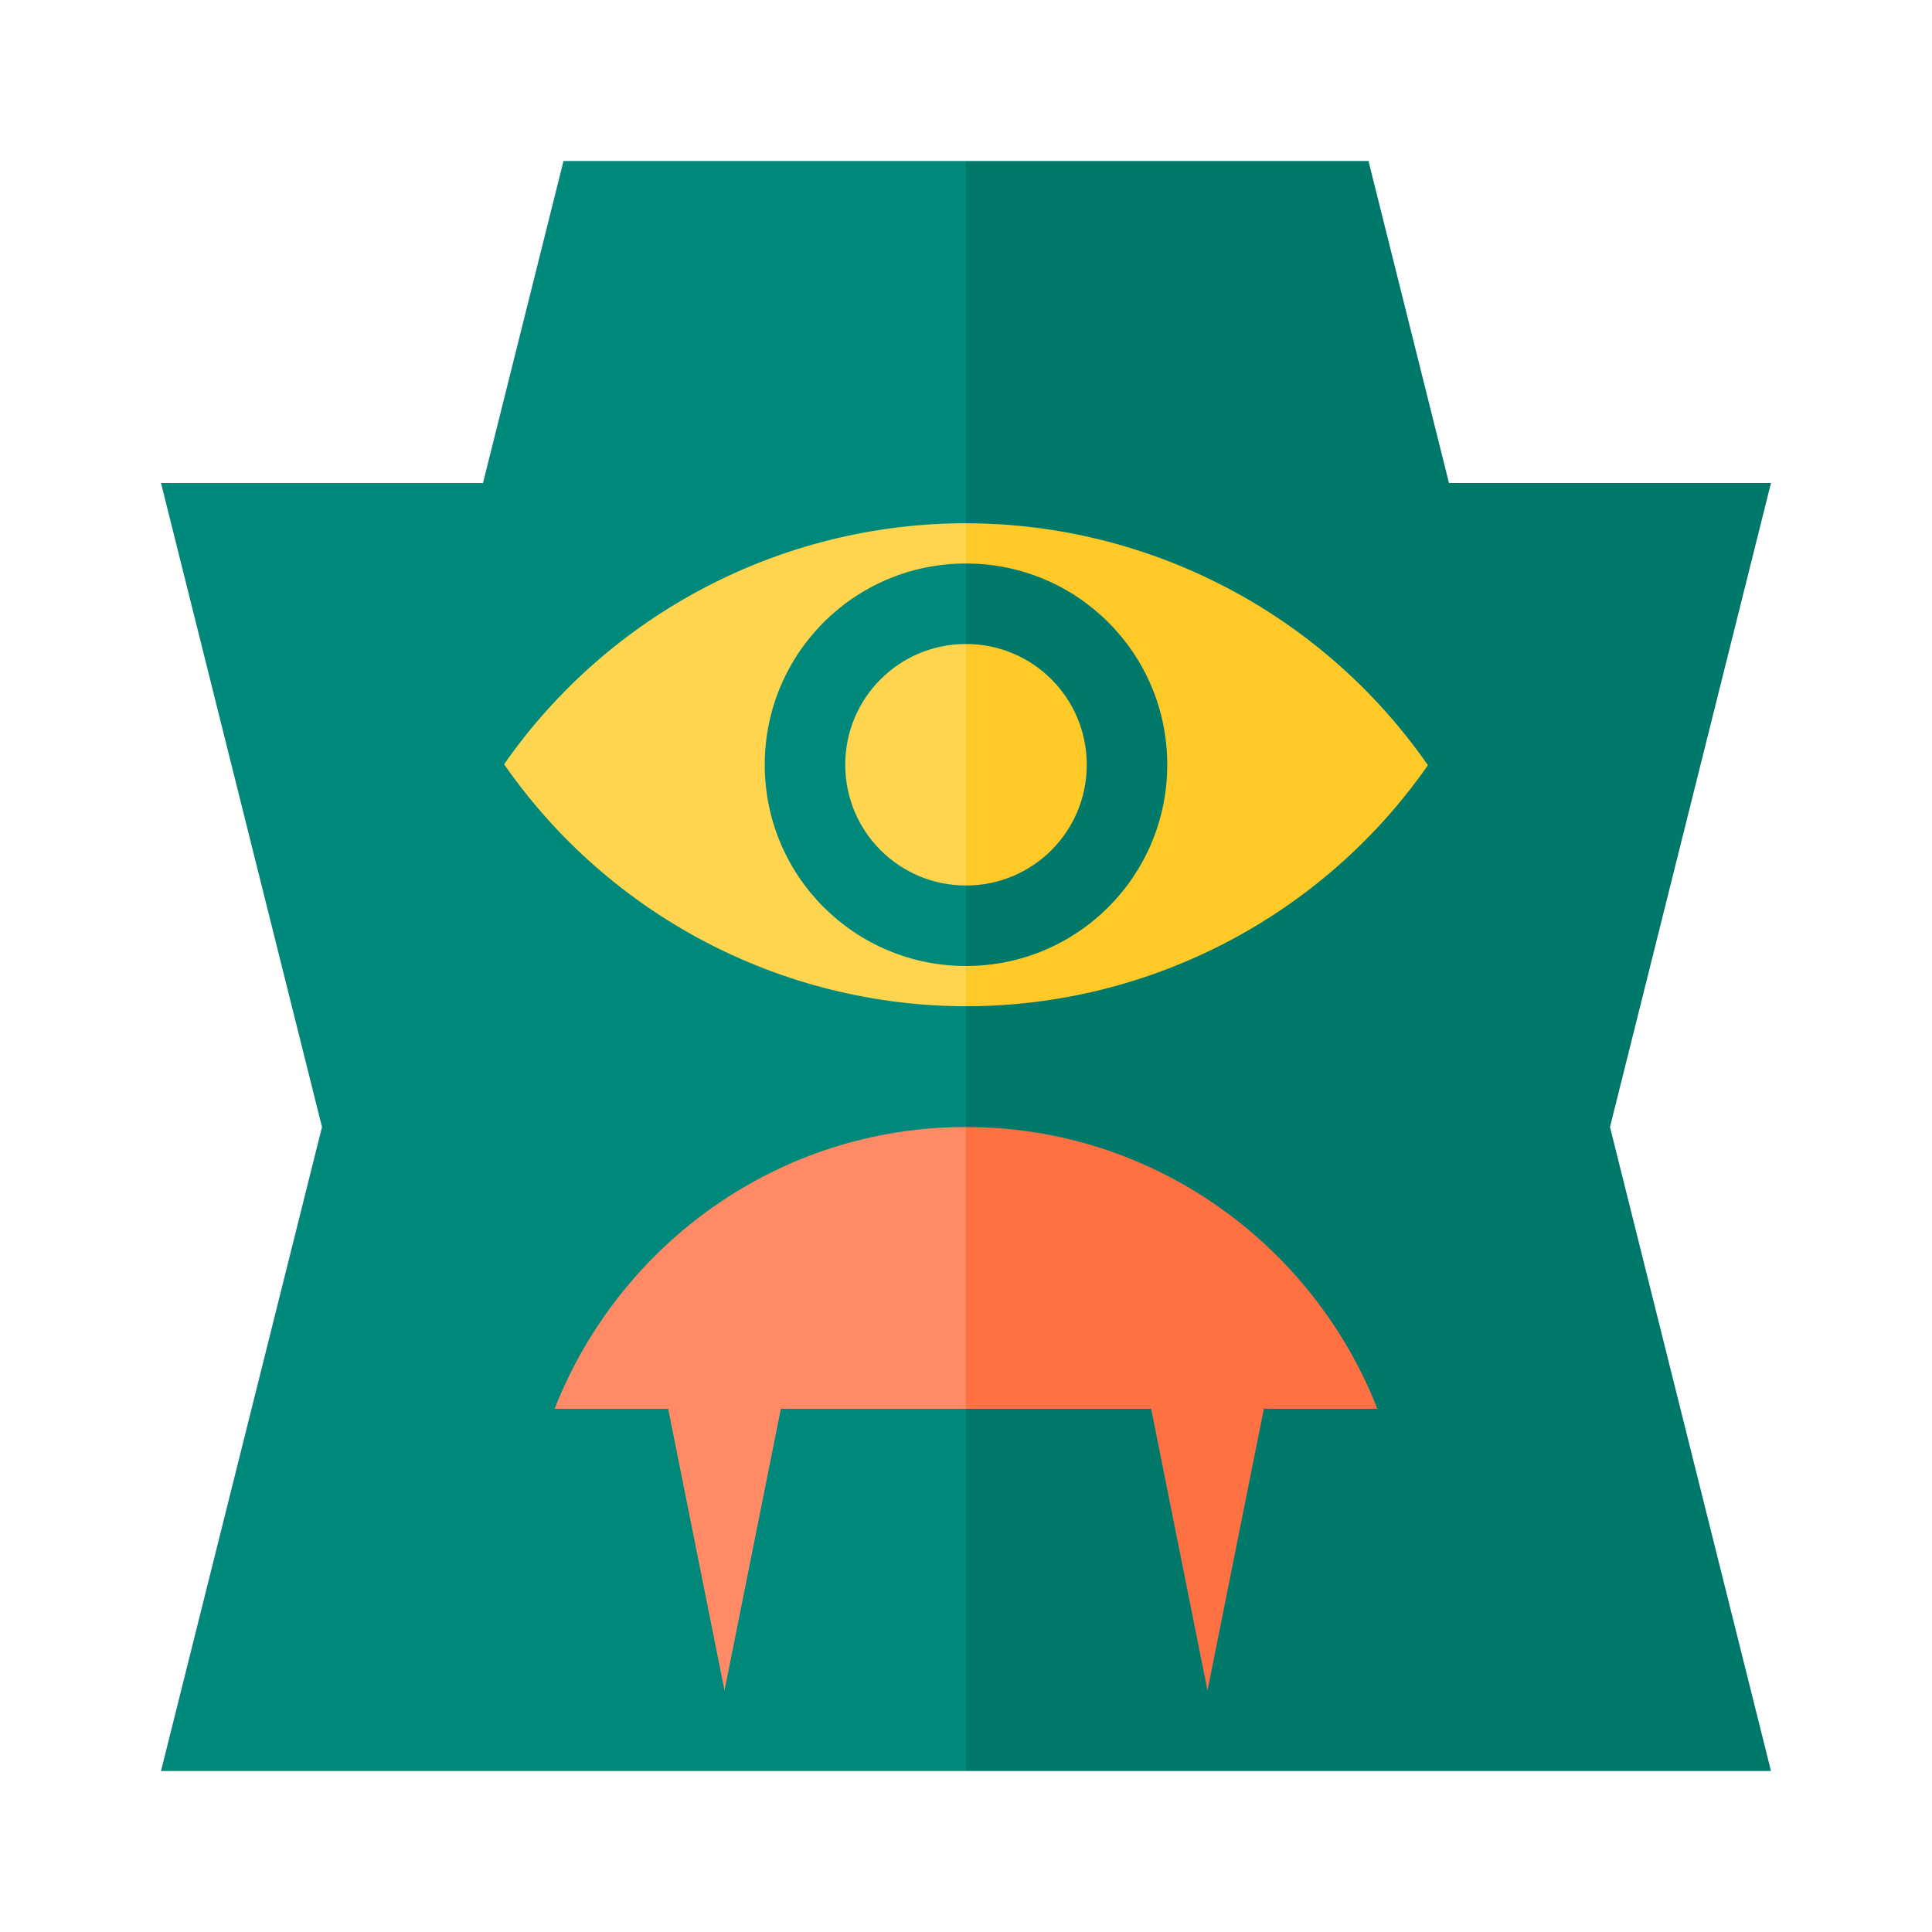
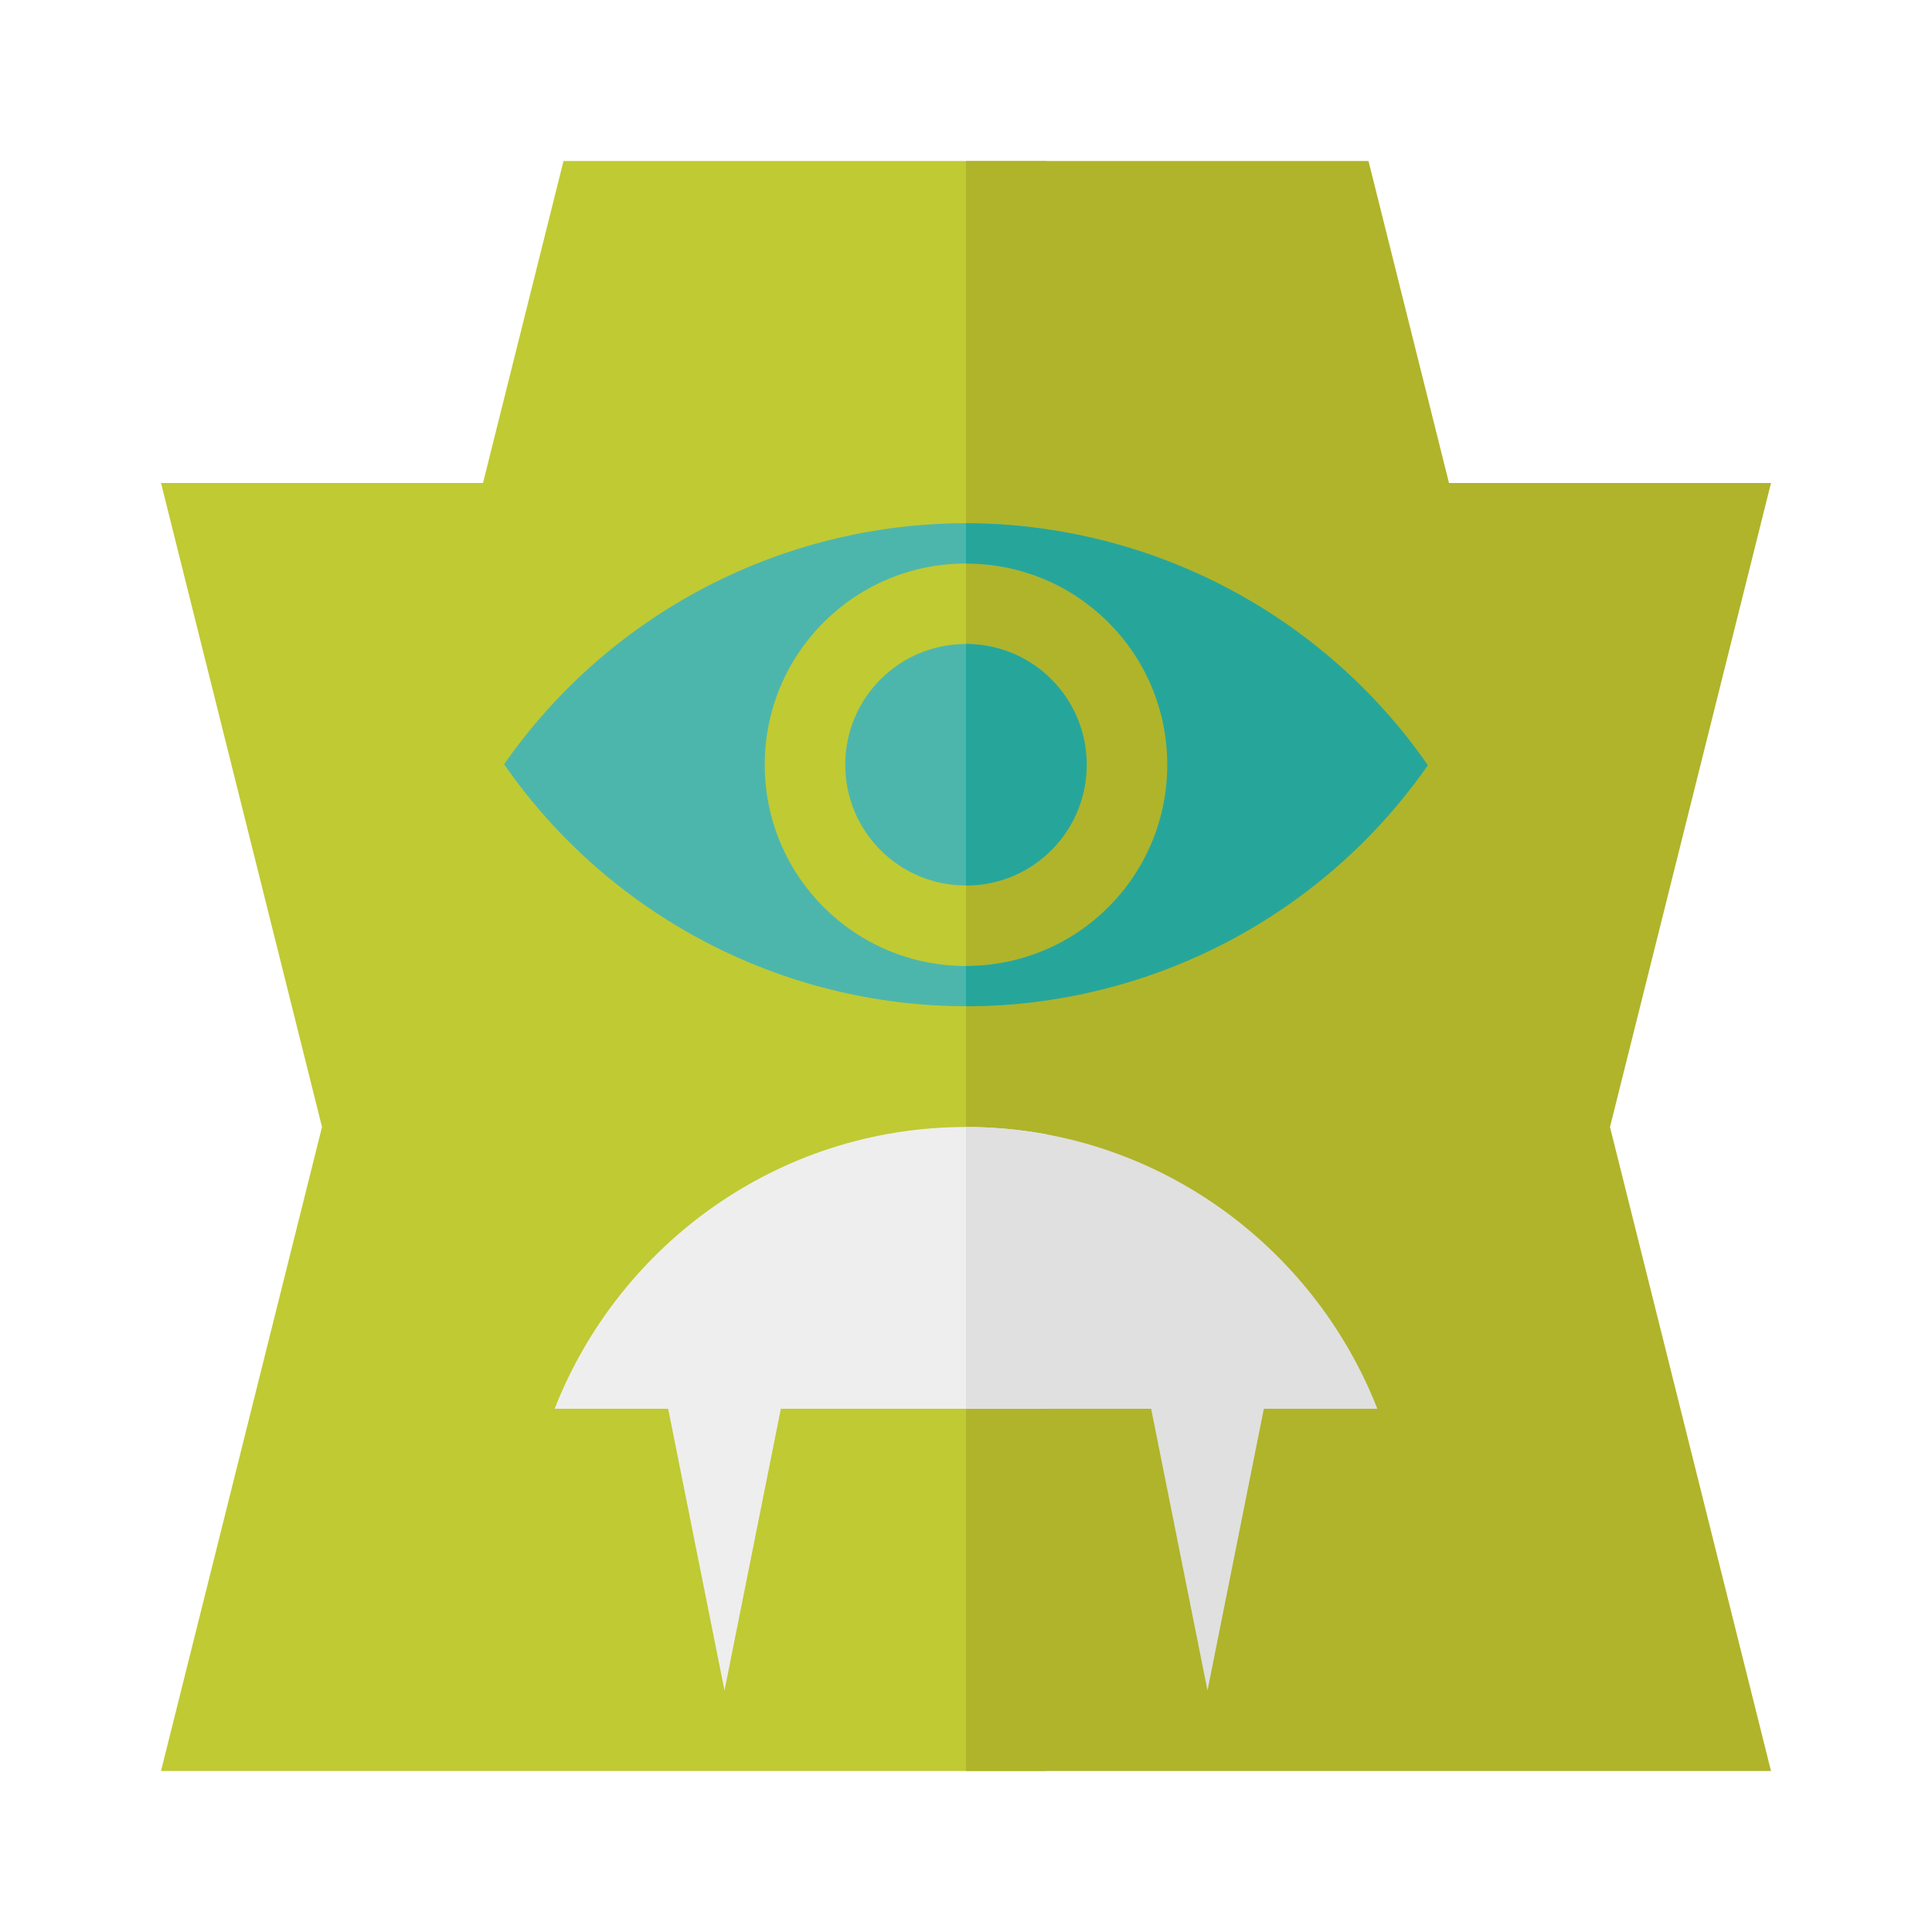
<svg xmlns="http://www.w3.org/2000/svg" width="96" height="96" viewBox="0 0 24 24">
  <defs>
    <clipPath id="clip-a-2">
-       <rect width="12" height="24" x="0" y="0" />
+       <rect width="13" height="24" x="0" y="0" />
    </clipPath>
    <clipPath id="clip-b-2">
      <rect width="12" height="24" x="12" y="0" />
    </clipPath>
  </defs>
-   <g style="fill: #00897b" clip-path="url(#clip-a-2)">
+   <g style="fill: #c0ca33" clip-path="url(#clip-a-2)">
    <path d="M 7,2 6,6 H 2 l 2,8 -2,8 H 22 L 20,14 22,6 H 18 L 17,2 Z" />
  </g>
-   <g style="fill: #00796b" clip-path="url(#clip-b-2)">
+   <g style="fill: #afb42b" clip-path="url(#clip-b-2)">
    <path d="M 7,2 6,6 H 2 l 2,8 -2,8 H 22 L 20,14 22,6 H 18 L 17,2 Z" />
  </g>
-   <g style="fill: #ffd54f" clip-path="url(#clip-a-2)">
+   <g style="fill: #4db6ac" clip-path="url(#clip-a-2)">
    <path d="M 12,6.5 A 7,7 0 0 0 6.262,9.494 7,7 0 0 0 12,12.5 7,7 0 0 0 17.738,9.506 7,7 0 0 0 12,6.5 Z M 12,7 c 1.383,0 2.5,1.117 2.5,2.5 C 14.5,10.883 13.383,12 12,12 10.617,12 9.5,10.883 9.5,9.5 9.5,8.117 10.617,7 12,7 Z m 0,1 c -0.83,0 -1.5,0.67 -1.5,1.5 0,0.83 0.67,1.5 1.5,1.5 0.83,0 1.5,-0.67 1.5,-1.5 C 13.5,8.67 12.83,8 12,8 Z" />
  </g>
-   <g style="fill: #ffca28" clip-path="url(#clip-b-2)">
+   <g style="fill: #26a69a" clip-path="url(#clip-b-2)">
    <path d="M 12,6.5 A 7,7 0 0 0 6.262,9.494 7,7 0 0 0 12,12.5 7,7 0 0 0 17.738,9.506 7,7 0 0 0 12,6.5 Z M 12,7 c 1.383,0 2.5,1.117 2.5,2.5 C 14.5,10.883 13.383,12 12,12 10.617,12 9.5,10.883 9.5,9.5 9.5,8.117 10.617,7 12,7 Z m 0,1 c -0.83,0 -1.5,0.67 -1.5,1.5 0,0.83 0.67,1.5 1.5,1.5 0.83,0 1.5,-0.67 1.5,-1.5 C 13.5,8.67 12.83,8 12,8 Z" />
  </g>
-   <g style="fill: #ff8a65" clip-path="url(#clip-a-2)">
+   <g style="fill: #eeeeee" clip-path="url(#clip-a-2)">
    <path d="m 12,14 c 2.33,0 4.31,1.46 5.11,3.5 H 6.89 C 7.69,15.46 9.67,14 12,14 Z" />
    <path d="m 8,16 1,5 1,-5 z" />
    <path d="m 14,16 1,5 1,-5 z" />
  </g>
-   <g style="fill: #ff7043" clip-path="url(#clip-b-2)">
+   <g style="fill: #e0e0e0" clip-path="url(#clip-b-2)">
    <path d="m 12,14 c 2.33,0 4.31,1.46 5.11,3.5 H 6.89 C 7.69,15.46 9.67,14 12,14 Z" />
    <path d="m 8,16 1,5 1,-5 z" />
    <path d="m 14,16 1,5 1,-5 z" />
  </g>
</svg>
